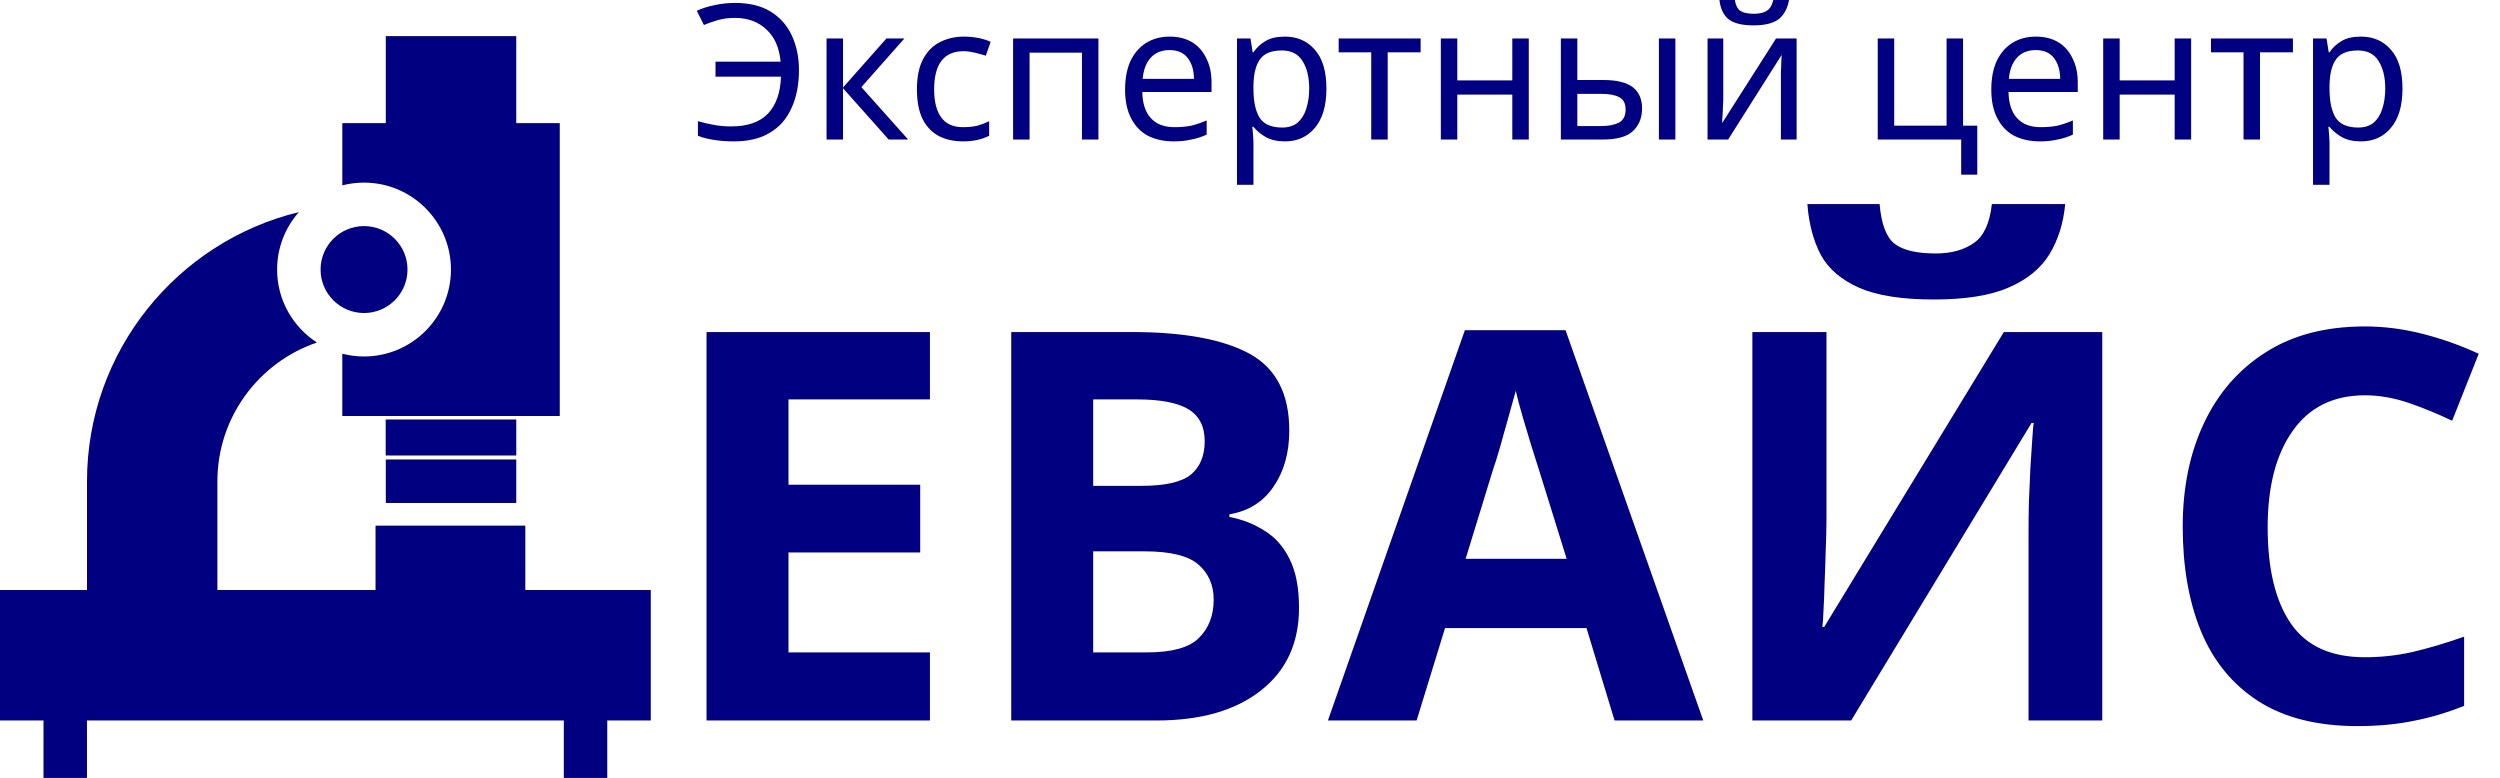
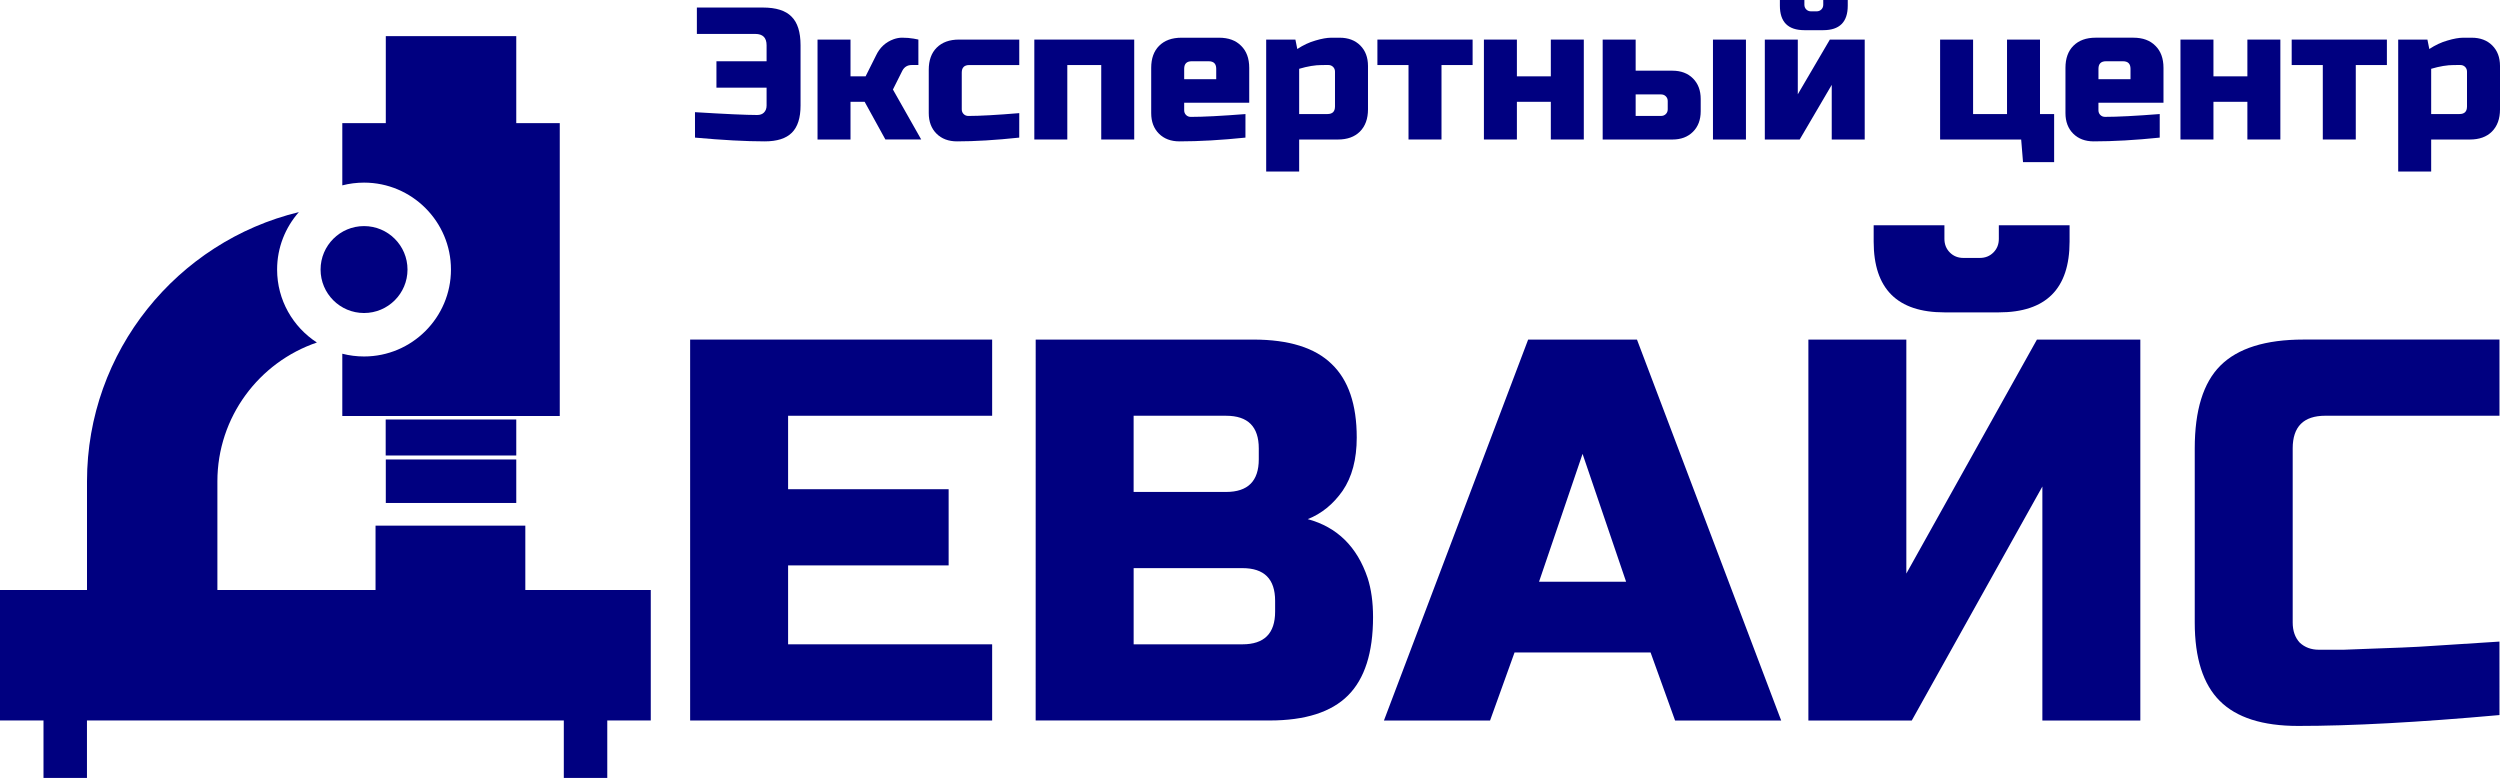
<svg xmlns="http://www.w3.org/2000/svg" width="104.385mm" height="32.481mm" viewBox="0 0 104.385 32.481" version="1.1" id="svg8">
  <defs id="defs2" />
  <g id="layer1" transform="translate(-24.48781,-60.02627)">
-     <g id="g921" transform="matrix(0.06049311,0,0,0.06049311,22.58772,61.53453)" style="fill:#000080">
-       <g id="g837" style="fill:#000080">
-         <g id="g835" style="fill:#000080">
-           <path d="m 181.459,307.333 c 0,-44.432 28.778,-82.268 68.674,-95.85 -16.505,-10.702 -27.456,-29.274 -27.456,-50.368 0,-15.185 5.682,-29.062 15.016,-39.642 -83.802,20.285 -146.234,95.913 -146.234,185.86 v 74.97 H 31.41 v 90.048 H 61.434 V 512 h 30 V 472.351 H 420.567 V 512 h 30 v -39.649 h 30.024 V 382.303 H 181.459 Z" id="path833" style="fill:#000080" />
+     <g id="g898" style="fill:#000080;fill-opacity:1">
+       <g id="g921" transform="matrix(0.06049311,0,0,0.06049311,22.58772,61.53453)" style="fill:#000080;fill-opacity:1">
+         <g id="g837" style="fill:#000080;fill-opacity:1">
+           <g id="g835" style="fill:#000080;fill-opacity:1">
+             <path d="m 181.459,307.333 c 0,-44.432 28.778,-82.268 68.674,-95.85 -16.505,-10.702 -27.456,-29.274 -27.456,-50.368 0,-15.185 5.682,-29.062 15.016,-39.642 -83.802,20.285 -146.234,95.913 -146.234,185.86 v 74.97 H 31.41 v 90.048 H 61.434 V 512 h 30 V 472.351 H 420.567 V 512 h 30 v -39.649 h 30.024 V 382.303 H 181.459 Z" id="path833" style="fill:#000080;fill-opacity:1" />
+           </g>
        </g>
+         <g id="g843" style="fill:#000080;fill-opacity:1">
+           <g id="g841" style="fill:#000080;fill-opacity:1">
+             <path id="rect839" d="m 297.701,292.21 h 90.05 v 30.02 h -90.05 z" style="fill:#000080;fill-opacity:1" />
+           </g>
+         </g>
+         <g id="g849" style="fill:#000080;fill-opacity:1">
+           <g id="g847" style="fill:#000080;fill-opacity:1">
+             <path d="M 387.749,60.048 V 0 h -90.048 v 60.048 h -30.024 v 42.966 c 4.795,-1.239 9.821,-1.899 14.999,-1.899 33.084,0 60,26.916 60,60 0,33.084 -26.916,60 -60,60 -5.178,0 -10.204,-0.66 -15,-1.899 v 42.966 H 417.773 V 60.048 Z" id="path845" style="fill:#000080;fill-opacity:1" />
+           </g>
+         </g>
+         <g id="g855" style="fill:#000080;fill-opacity:1">
+           <g id="g853" style="fill:#000080;fill-opacity:1">
+             <path id="circle851" d="m 312.681,161.12 a 30,30 0 0 1 -30,30 30,30 0 0 1 -30,-30 30,30 0 0 1 30,-30 30,30 0 0 1 30,30 z" style="fill:#000080;fill-opacity:1" />
+           </g>
+         </g>
+         <g id="g857" style="fill:#000080;fill-opacity:1" />
+         <g id="g859" style="fill:#000080;fill-opacity:1" />
+         <g id="g861" style="fill:#000080;fill-opacity:1" />
+         <g id="g863" style="fill:#000080;fill-opacity:1" />
+         <g id="g865" style="fill:#000080;fill-opacity:1" />
+         <g id="g867" style="fill:#000080;fill-opacity:1" />
+         <g id="g869" style="fill:#000080;fill-opacity:1" />
+         <g id="g871" style="fill:#000080;fill-opacity:1" />
+         <g id="g873" style="fill:#000080;fill-opacity:1" />
+         <g id="g875" style="fill:#000080;fill-opacity:1" />
+         <g id="g877" style="fill:#000080;fill-opacity:1" />
+         <g id="g879" style="fill:#000080;fill-opacity:1" />
+         <g id="g881" style="fill:#000080;fill-opacity:1" />
+         <g id="g883" style="fill:#000080;fill-opacity:1" />
+         <g id="g885" style="fill:#000080;fill-opacity:1" />
      </g>
-       <g id="g843" style="fill:#000080">
-         <g id="g841" style="fill:#000080">
-           <rect x="297.701" y="292.21" width="90.05" height="30.02" id="rect839" style="fill:#000080" />
-         </g>
+       <g aria-label="ЕВАЙС" id="text925" style="font-style:normal;font-variant:normal;font-weight:bold;font-stretch:normal;font-size:22.721px;line-height:1.25;font-family:'Russo One';-inkscape-font-specification:'Russo One Bold';fill:#000080;fill-opacity:1;stroke:none;stroke-width:0.568">
+         <path d="M 65.914,90.11 H 53.304 V 74.205 h 12.61 v 3.181 h -8.52 v 3.067 h 6.703 v 3.181 h -6.703 v 3.295 h 8.52 z" style="font-style:normal;font-variant:normal;font-weight:bold;font-stretch:normal;font-family:'Russo One';-inkscape-font-specification:'Russo One Bold';stroke-width:0.568;fill:#000080;fill-opacity:1" id="path902" />
+         <path d="m 67.732,74.205 h 9.088 q 2.227,0 3.272,1.022 1.045,1 1.045,3.067 0,1.363 -0.591,2.227 -0.591,0.841 -1.454,1.181 1.84,0.5 2.499,2.454 0.227,0.704 0.227,1.636 0,2.227 -1.045,3.272 -1.045,1.045 -3.272,1.045 h -9.77 z m 9.997,10.906 q 0,-1.363 -1.363,-1.363 h -4.544 v 3.181 h 4.544 q 1.363,0 1.363,-1.363 z m -0.682,-6.362 q 0,-1.363 -1.363,-1.363 h -3.863 v 3.181 h 3.863 q 1.363,0 1.363,-1.363 z" style="font-style:normal;font-variant:normal;font-weight:bold;font-stretch:normal;font-family:'Russo One';-inkscape-font-specification:'Russo One Bold';stroke-width:0.568;fill:#000080;fill-opacity:1" id="path904" />
+         <path d="m 86.704,90.11 h -4.431 l 6.021,-15.905 h 4.544 l 6.021,15.905 H 94.429 L 93.406,87.27 h -5.68 z m 2.045,-5.794 h 3.635 l -1.818,-5.339 z" style="font-style:normal;font-variant:normal;font-weight:bold;font-stretch:normal;font-family:'Russo One';-inkscape-font-specification:'Russo One Bold';stroke-width:0.568;fill:#000080;fill-opacity:1" id="path906" />
+         <path d="m 109.765,90.11 v -9.77 l -5.453,9.77 H 99.995 V 74.205 h 4.09 v 9.77 l 5.453,-9.77 h 4.317 v 15.905 z m -4.09,-17.041 q -2.954,0 -2.954,-2.954 v -0.682 h 2.954 v 0.568 q 0,0.341 0.227,0.568 0.227,0.227 0.568,0.227 h 0.682 q 0.341,0 0.568,-0.227 0.227,-0.227 0.227,-0.568 v -0.568 h 2.954 v 0.682 q 0,2.954 -2.954,2.954 z" style="font-style:normal;font-variant:normal;font-weight:bold;font-stretch:normal;font-family:'Russo One';-inkscape-font-specification:'Russo One Bold';stroke-width:0.568;fill:#000080;fill-opacity:1" id="path908" />
+         <path d="m 128.851,89.883 q -5.067,0.454 -8.407,0.454 -2.227,0 -3.272,-1.045 -1.045,-1.045 -1.045,-3.272 v -7.271 q 0,-2.386 1.068,-3.454 1.091,-1.091 3.476,-1.091 h 8.18 v 3.181 h -7.271 q -1.363,0 -1.363,1.363 v 7.271 q 0,0.523 0.295,0.841 0.318,0.295 0.795,0.295 0.477,0 1.045,0 0.568,-0.023 1.181,-0.045 0.613,-0.023 1.227,-0.045 0.636,-0.023 1.613,-0.091 1,-0.068 2.477,-0.159 z" style="font-style:normal;font-variant:normal;font-weight:bold;font-stretch:normal;font-family:'Russo One';-inkscape-font-specification:'Russo One Bold';stroke-width:0.568;fill:#000080;fill-opacity:1" id="path910" />
      </g>
-       <g id="g849" style="fill:#000080">
-         <g id="g847" style="fill:#000080">
-           <path d="M 387.749,60.048 V 0 h -90.048 v 60.048 h -30.024 v 42.966 c 4.795,-1.239 9.821,-1.899 14.999,-1.899 33.084,0 60,26.916 60,60 0,33.084 -26.916,60 -60,60 -5.178,0 -10.204,-0.66 -15,-1.899 v 42.966 H 417.773 V 60.048 Z" id="path845" style="fill:#000080" />
-         </g>
+       <path id="rect927" style="opacity:1;stroke-width:0.26;fill:#000080;fill-opacity:1" d="m 40.168,81.974 h 6.254 v 2.695 h -6.254 z" />
+       <path id="rect929" style="opacity:1;stroke-width:0.251;fill:#000080;fill-opacity:1" d="m 40.592,77.542 h 5.452 v 1.503 H 40.592 Z" />
+       <g aria-label="Экспертный центр" id="text933" style="font-style:normal;font-variant:normal;font-weight:normal;font-stretch:normal;font-size:7.871px;line-height:1.25;font-family:'Russo One';-inkscape-font-specification:'Russo One';fill:#000080;fill-opacity:1;stroke:none;stroke-width:0.197">
+         <path d="m 53.506,64.71 q 1.921,0.118 2.597,0.118 0.181,0 0.283,-0.102 0.11,-0.11 0.11,-0.291 V 63.686 h -2.094 v -1.102 h 2.094 v -0.669 q 0,-0.472 -0.472,-0.472 H 53.585 v -1.102 h 2.755 q 0.826,0 1.196,0.378 0.378,0.37 0.378,1.196 v 2.519 q 0,0.771 -0.362,1.133 -0.362,0.362 -1.133,0.362 -1.181,0 -2.912,-0.157 z" style="font-style:normal;font-variant:normal;font-weight:normal;font-stretch:normal;font-family:'Russo One';-inkscape-font-specification:'Russo One';stroke-width:0.197;fill:#000080;fill-opacity:1" id="path915" />
+         <path d="m 60.59,64.277 h -0.59 v 1.574 h -1.377 v -4.172 h 1.377 v 1.535 h 0.63 l 0.433,-0.866 q 0.236,-0.504 0.74,-0.685 0.181,-0.063 0.346,-0.063 0.268,0 0.488,0.039 l 0.197,0.039 v 1.063 h -0.275 q -0.268,0 -0.394,0.236 l -0.394,0.787 1.181,2.086 h -1.496 z" style="font-style:normal;font-variant:normal;font-weight:normal;font-stretch:normal;font-family:'Russo One';-inkscape-font-specification:'Russo One';stroke-width:0.197;fill:#000080;fill-opacity:1" id="path917" />
+         <path d="m 67.045,65.772 q -1.472,0.157 -2.597,0.157 -0.535,0 -0.858,-0.323 -0.323,-0.323 -0.323,-0.858 v -1.81 q 0,-0.59 0.331,-0.921 0.338,-0.338 0.929,-0.338 h 2.519 v 1.063 h -2.086 q -0.315,0 -0.315,0.315 v 1.535 q 0,0.118 0.079,0.197 0.079,0.079 0.197,0.079 0.708,0 2.125,-0.118 z" style="font-style:normal;font-variant:normal;font-weight:normal;font-stretch:normal;font-family:'Russo One';-inkscape-font-specification:'Russo One';stroke-width:0.197;fill:#000080;fill-opacity:1" id="path919" />
+         <path d="m 71.846,61.679 v 4.172 h -1.377 v -3.109 h -1.417 v 3.109 h -1.377 v -4.172 z" style="font-style:normal;font-variant:normal;font-weight:normal;font-stretch:normal;font-family:'Russo One';-inkscape-font-specification:'Russo One';stroke-width:0.197;fill:#000080;fill-opacity:1" id="path921" />
+         <path d="m 74.247,62.584 q -0.315,0 -0.315,0.315 v 0.433 h 1.338 v -0.433 q 0,-0.315 -0.315,-0.315 z m 2.243,3.188 q -1.519,0.157 -2.755,0.157 -0.535,0 -0.858,-0.323 Q 72.555,65.284 72.555,64.749 v -1.889 q 0,-0.59 0.331,-0.921 0.338,-0.338 0.929,-0.338 h 1.574 q 0.59,0 0.921,0.338 0.338,0.331 0.338,0.921 v 1.456 h -2.716 v 0.315 q 0,0.118 0.079,0.197 0.079,0.079 0.197,0.079 0.779,0 2.283,-0.118 z" style="font-style:normal;font-variant:normal;font-weight:normal;font-stretch:normal;font-family:'Russo One';-inkscape-font-specification:'Russo One';stroke-width:0.197;fill:#000080;fill-opacity:1" id="path923" />
+         <path d="m 79.678,62.742 q -0.417,0 -0.945,0.157 v 1.889 h 1.181 q 0.315,0 0.315,-0.315 V 63.017 q 0,-0.118 -0.079,-0.197 -0.079,-0.079 -0.197,-0.079 z m -0.945,3.109 v 1.338 h -1.377 v -5.51 h 1.22 l 0.079,0.394 q 0.37,-0.244 0.756,-0.354 0.394,-0.118 0.661,-0.118 h 0.354 q 0.535,0 0.858,0.323 0.323,0.323 0.323,0.858 v 1.81 q 0,0.59 -0.338,0.929 -0.331,0.331 -0.921,0.331 z" style="font-style:normal;font-variant:normal;font-weight:normal;font-stretch:normal;font-family:'Russo One';-inkscape-font-specification:'Russo One';stroke-width:0.197;fill:#000080;fill-opacity:1" id="path925" />
+         <path d="m 84.676,62.742 v 3.109 h -1.377 v -3.109 h -1.299 v -1.063 h 3.975 v 1.063 z" style="font-style:normal;font-variant:normal;font-weight:normal;font-stretch:normal;font-family:'Russo One';-inkscape-font-specification:'Russo One';stroke-width:0.197;fill:#000080;fill-opacity:1" id="path927" />
+         <path d="m 89.241,63.214 v -1.535 h 1.377 v 4.172 h -1.377 v -1.574 h -1.417 v 1.574 H 86.447 v -4.172 h 1.377 v 1.535 z" style="font-style:normal;font-variant:normal;font-weight:normal;font-stretch:normal;font-family:'Russo One';-inkscape-font-specification:'Russo One';stroke-width:0.197;fill:#000080;fill-opacity:1" id="path929" />
+         <path d="m 91.406,65.851 v -4.172 h 1.377 v 1.299 h 1.535 q 0.535,0 0.858,0.323 0.323,0.323 0.323,0.858 v 0.512 q 0,0.535 -0.323,0.858 -0.323,0.323 -0.858,0.323 z m 2.44,-0.984 q 0.118,0 0.197,-0.079 0.079,-0.079 0.079,-0.197 v -0.346 q 0,-0.118 -0.079,-0.197 -0.079,-0.079 -0.197,-0.079 h -1.063 v 0.897 z m 3.542,0.984 H 96.011 v -4.172 h 1.377 z" style="font-style:normal;font-variant:normal;font-weight:normal;font-stretch:normal;font-family:'Russo One';-inkscape-font-specification:'Russo One';stroke-width:0.197;fill:#000080;fill-opacity:1" id="path931" />
+         <path d="m 99.828,61.286 q -1.023,0 -1.023,-1.023 v -0.236 h 1.023 v 0.197 q 0,0.118 0.079,0.197 0.079,0.079 0.197,0.079 h 0.236 q 0.118,0 0.197,-0.079 0.079,-0.079 0.079,-0.197 v -0.197 h 1.023 v 0.236 q 0,1.023 -1.023,1.023 z m 1.063,0.394 h 1.456 v 4.172 h -1.377 v -2.283 l -1.338,2.283 h -1.456 v -4.172 h 1.377 v 2.283 z" style="font-style:normal;font-variant:normal;font-weight:normal;font-stretch:normal;font-family:'Russo One';-inkscape-font-specification:'Russo One';stroke-width:0.197;fill:#000080;fill-opacity:1" id="path933" />
+         <path d="m 108.88,65.851 h -3.385 v -4.172 h 1.377 v 3.109 h 1.417 v -3.109 h 1.377 v 3.109 h 0.59 v 2.007 h -1.299 z" style="font-style:normal;font-variant:normal;font-weight:normal;font-stretch:normal;font-family:'Russo One';-inkscape-font-specification:'Russo One';stroke-width:0.197;fill:#000080;fill-opacity:1" id="path935" />
+         <path d="m 112.422,62.584 q -0.315,0 -0.315,0.315 v 0.433 h 1.338 v -0.433 q 0,-0.315 -0.315,-0.315 z m 2.243,3.188 q -1.519,0.157 -2.755,0.157 -0.535,0 -0.858,-0.323 -0.323,-0.323 -0.323,-0.858 v -1.889 q 0,-0.59 0.331,-0.921 0.338,-0.338 0.929,-0.338 h 1.574 q 0.59,0 0.921,0.338 0.338,0.331 0.338,0.921 v 1.456 h -2.716 v 0.315 q 0,0.118 0.079,0.197 0.079,0.079 0.197,0.079 0.779,0 2.283,-0.118 z" style="font-style:normal;font-variant:normal;font-weight:normal;font-stretch:normal;font-family:'Russo One';-inkscape-font-specification:'Russo One';stroke-width:0.197;fill:#000080;fill-opacity:1" id="path937" />
+         <path d="m 118.325,63.214 v -1.535 h 1.377 v 4.172 h -1.377 v -1.574 h -1.417 v 1.574 h -1.377 v -4.172 h 1.377 v 1.535 z" style="font-style:normal;font-variant:normal;font-weight:normal;font-stretch:normal;font-family:'Russo One';-inkscape-font-specification:'Russo One';stroke-width:0.197;fill:#000080;fill-opacity:1" id="path939" />
+         <path d="m 122.851,62.742 v 3.109 h -1.377 v -3.109 h -1.299 v -1.063 h 3.975 v 1.063 z" style="font-style:normal;font-variant:normal;font-weight:normal;font-stretch:normal;font-family:'Russo One';-inkscape-font-specification:'Russo One';stroke-width:0.197;fill:#000080;fill-opacity:1" id="path941" />
+         <path d="m 126.944,62.742 q -0.417,0 -0.945,0.157 v 1.889 h 1.181 q 0.315,0 0.315,-0.315 V 63.017 q 0,-0.118 -0.079,-0.197 -0.079,-0.079 -0.197,-0.079 z m -0.945,3.109 v 1.338 h -1.377 v -5.51 h 1.22 l 0.079,0.394 q 0.37,-0.244 0.756,-0.354 0.394,-0.118 0.661,-0.118 h 0.354 q 0.535,0 0.858,0.323 0.323,0.323 0.323,0.858 v 1.81 q 0,0.59 -0.338,0.929 -0.331,0.331 -0.921,0.331 z" style="font-style:normal;font-variant:normal;font-weight:normal;font-stretch:normal;font-family:'Russo One';-inkscape-font-specification:'Russo One';stroke-width:0.197;fill:#000080;fill-opacity:1" id="path943" />
      </g>
-       <g id="g855" style="fill:#000080">
-         <g id="g853" style="fill:#000080">
-           <circle cx="282.681" cy="161.12" r="30" id="circle851" style="fill:#000080" />
-         </g>
-       </g>
-       <g id="g857" style="fill:#000080" />
-       <g id="g859" style="fill:#000080" />
-       <g id="g861" style="fill:#000080" />
-       <g id="g863" style="fill:#000080" />
-       <g id="g865" style="fill:#000080" />
-       <g id="g867" style="fill:#000080" />
-       <g id="g869" style="fill:#000080" />
-       <g id="g871" style="fill:#000080" />
-       <g id="g873" style="fill:#000080" />
-       <g id="g875" style="fill:#000080" />
-       <g id="g877" style="fill:#000080" />
-       <g id="g879" style="fill:#000080" />
-       <g id="g881" style="fill:#000080" />
-       <g id="g883" style="fill:#000080" />
-       <g id="g885" style="fill:#000080" />
    </g>
-     <text xml:space="preserve" style="font-style:normal;font-variant:normal;font-weight:bold;font-stretch:normal;font-size:22.721px;line-height:1.25;font-family:'Russo One';-inkscape-font-specification:'Russo One Bold';fill:#000080;fill-opacity:1;stroke:none;stroke-width:0.568;" x="51.94" y="90.11" id="text925">
-       <tspan id="tspan923" x="51.94" y="90.11" style="font-style:normal;font-variant:normal;font-weight:bold;font-stretch:normal;font-family:'Russo One';-inkscape-font-specification:'Russo One Bold';stroke-width:0.568;fill:#000080;">ЕВАЙС</tspan>
-     </text>
-     <rect style="opacity:1;stroke-width:0.26;fill:#000080" id="rect927" width="6.254" height="2.695" x="40.168" y="81.974" />
-     <rect style="opacity:1;stroke-width:0.251;fill:#000080" id="rect929" width="5.452" height="1.503" x="40.592" y="77.542" />
-     <text xml:space="preserve" style="font-style:normal;font-variant:normal;font-weight:normal;font-stretch:normal;font-size:7.871px;line-height:1.25;font-family:'Russo One';-inkscape-font-specification:'Russo One';fill:#000080;fill-opacity:1;stroke:none;stroke-width:0.197;" x="53.349" y="65.851" id="text933">
-       <tspan id="tspan931" x="53.349" y="65.851" style="font-style:normal;font-variant:normal;font-weight:normal;font-stretch:normal;font-family:'Russo One';-inkscape-font-specification:'Russo One';stroke-width:0.197;fill:#000080;">Экспертный центр</tspan>
-     </text>
  </g>
</svg>
